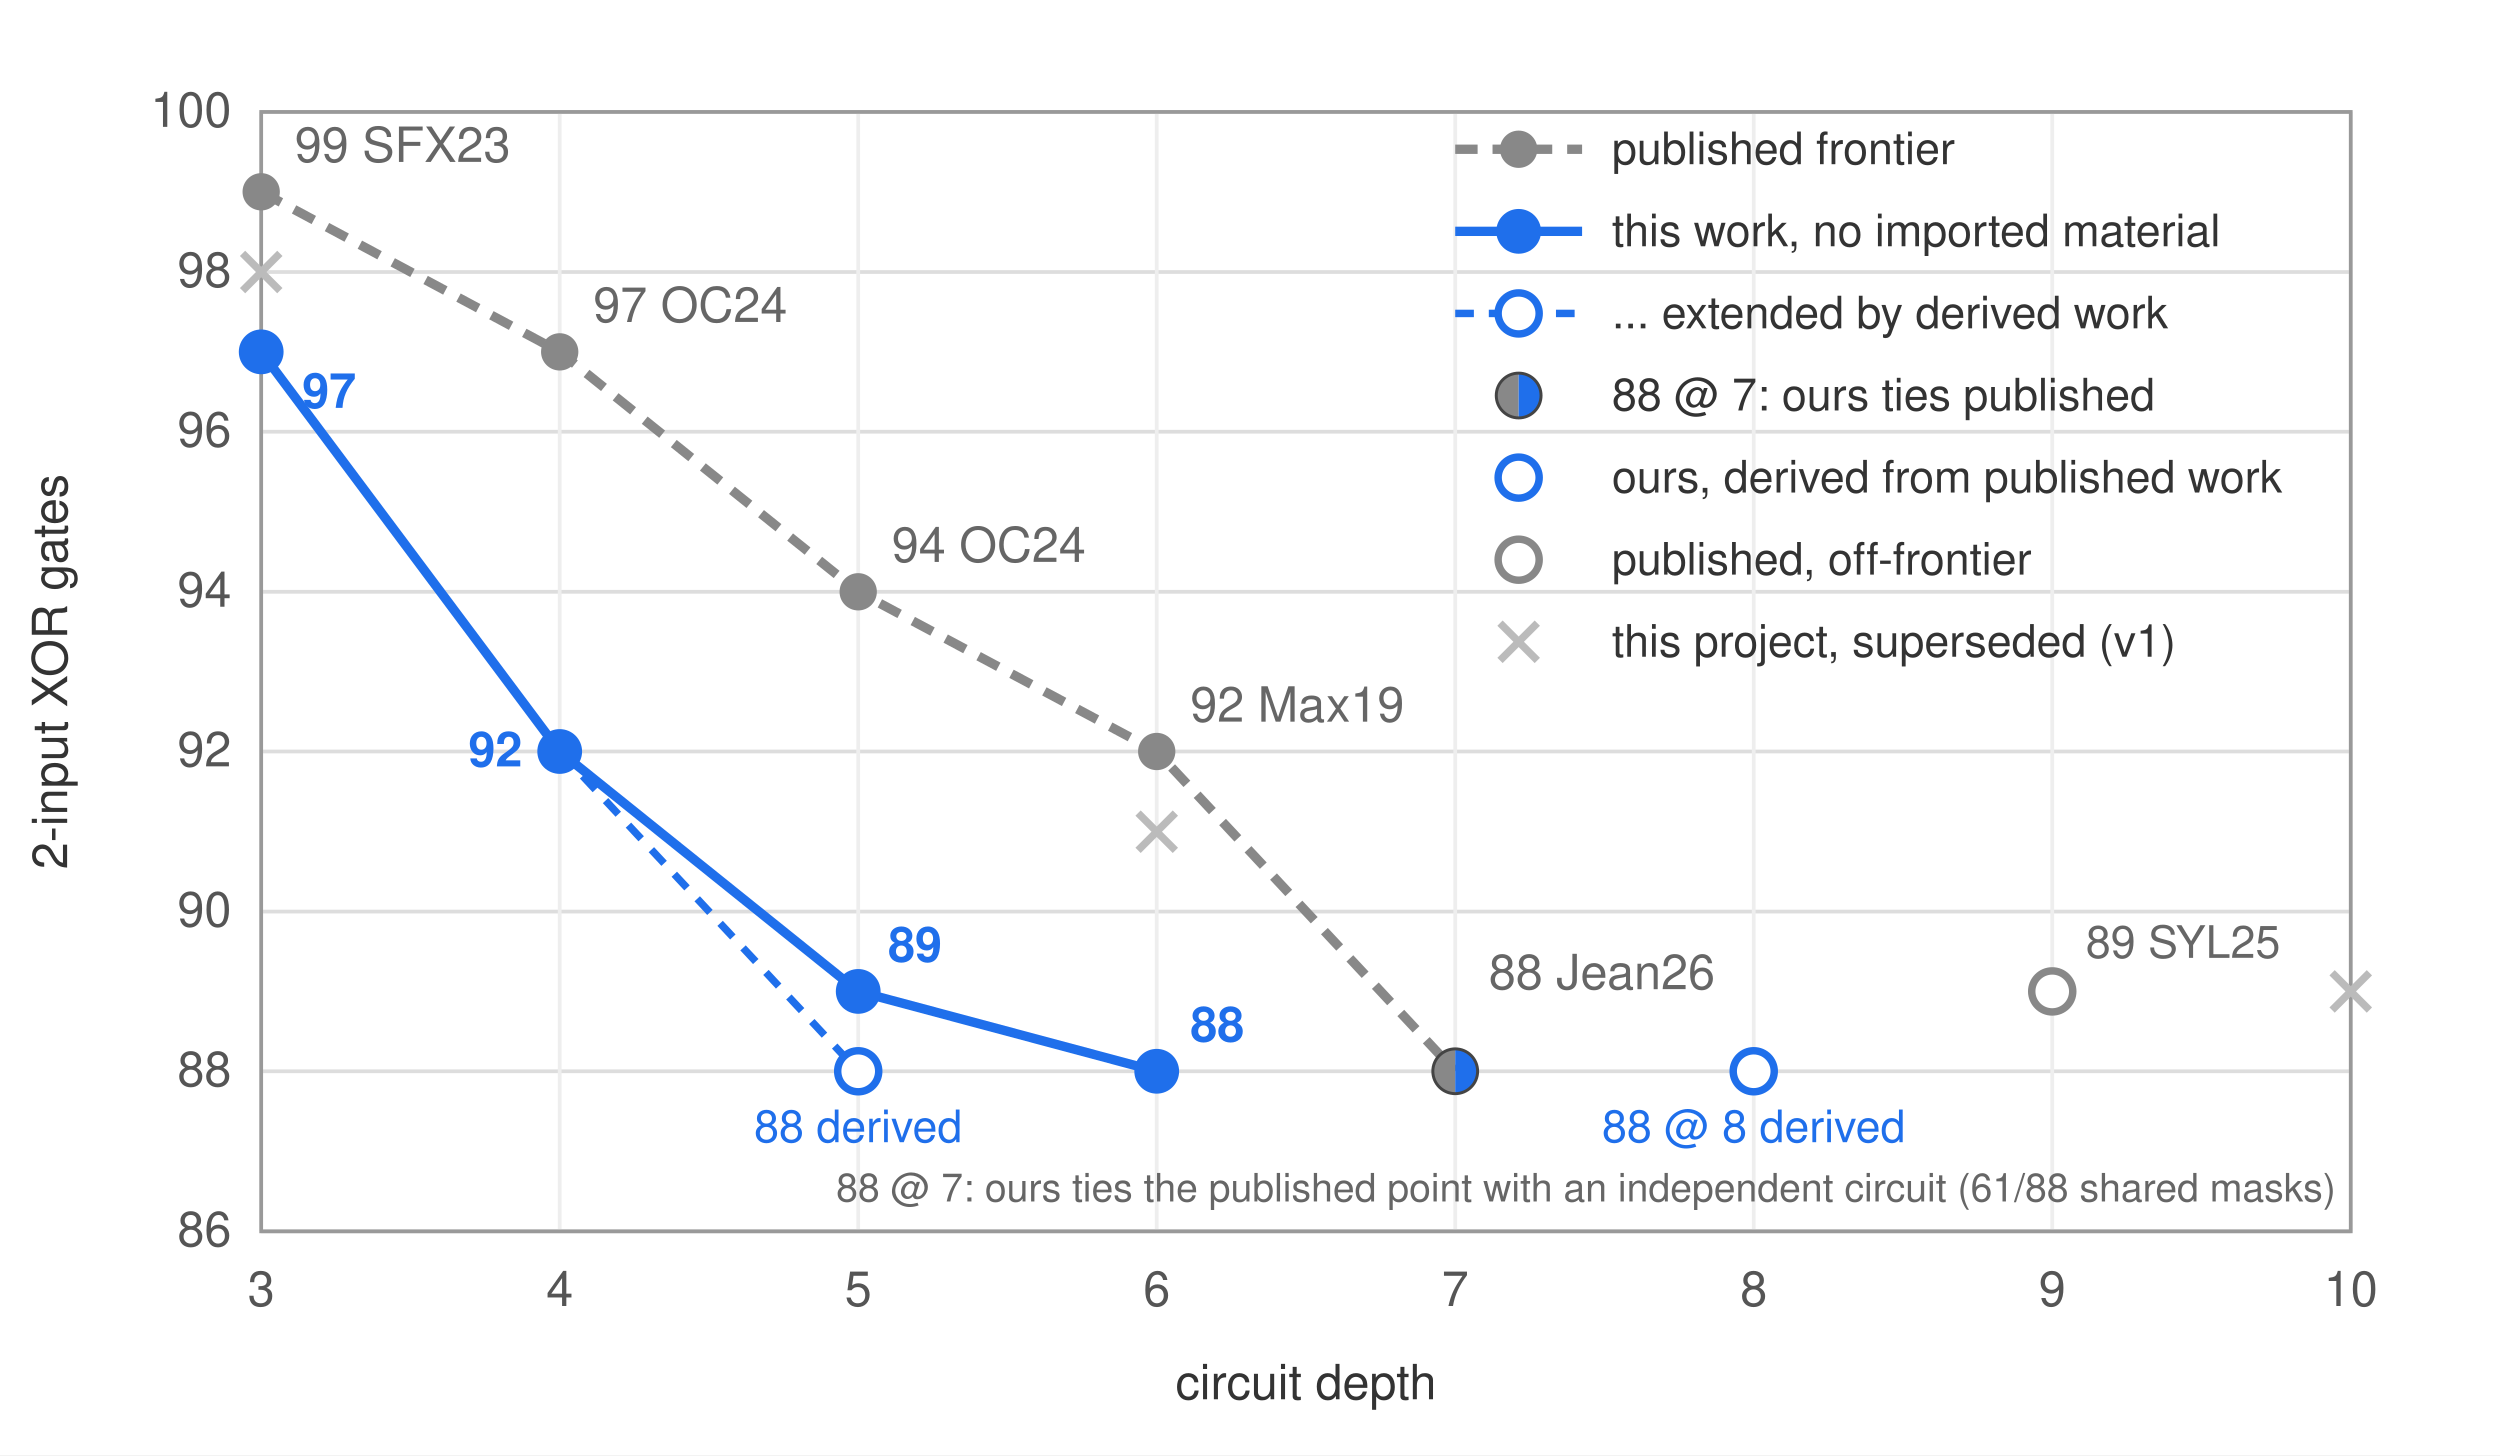
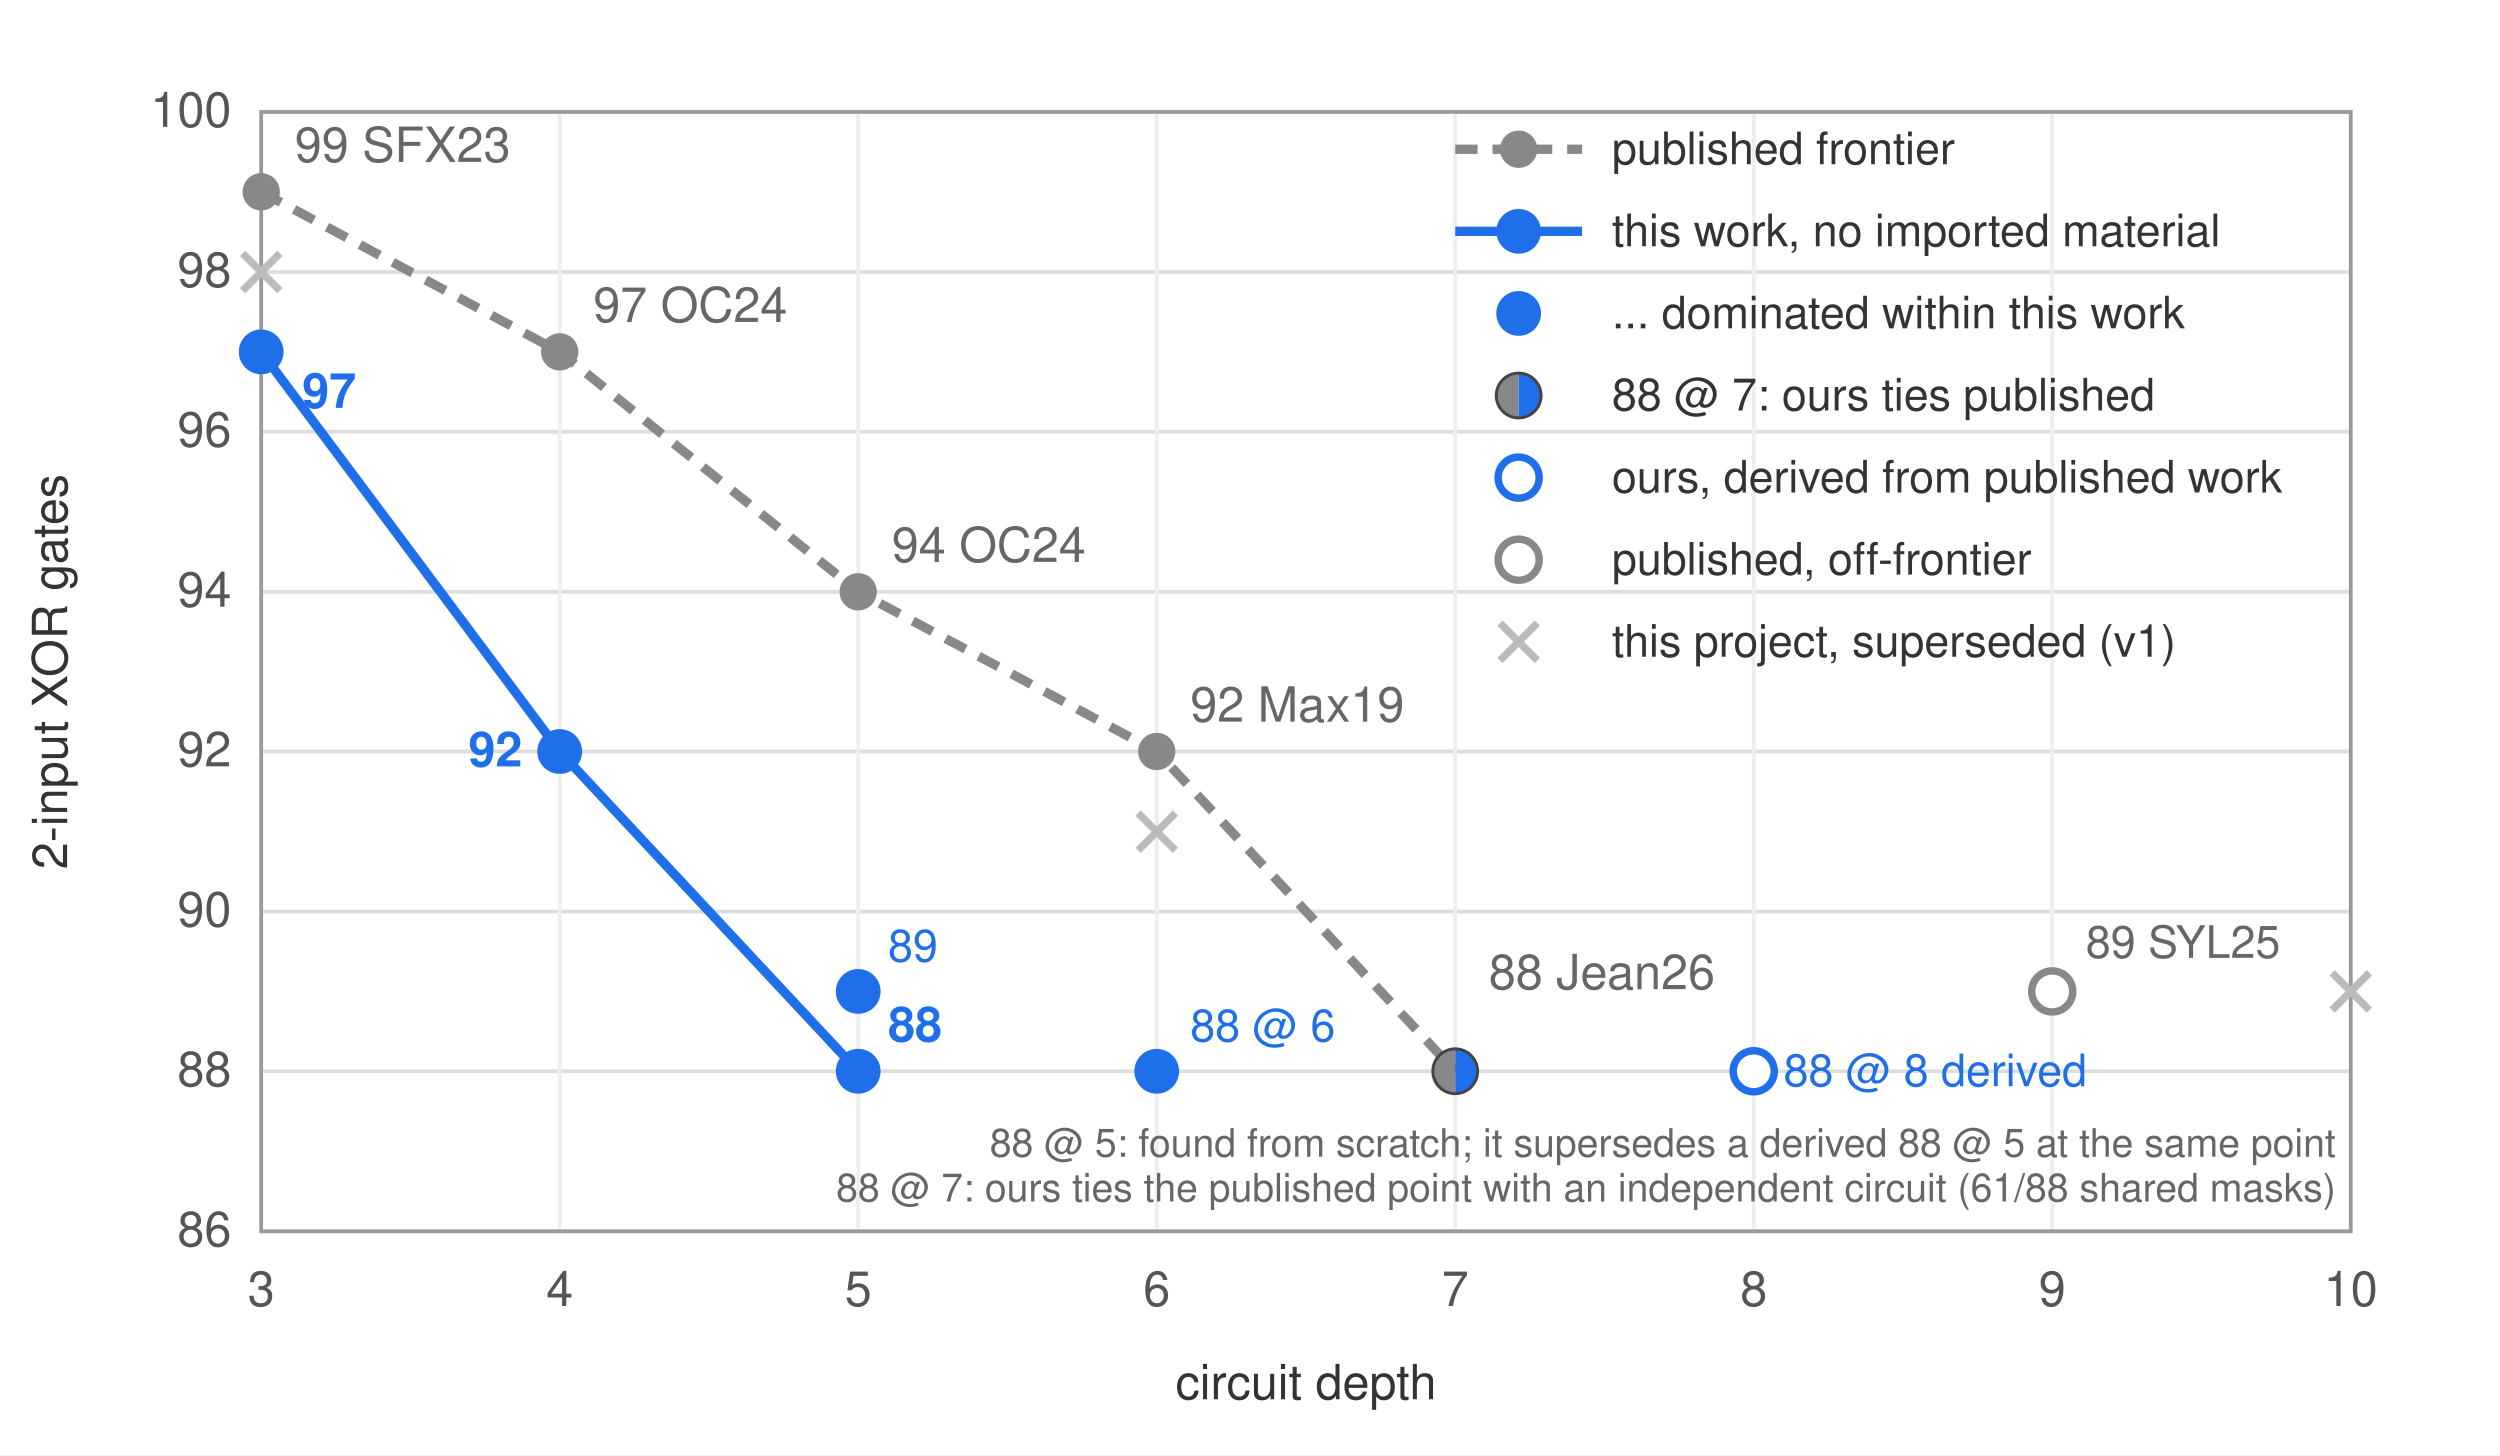
<svg xmlns="http://www.w3.org/2000/svg" viewBox="0 0 670 390" font-family="Helvetica,Arial,sans-serif" font-size="13" role="img" aria-labelledby="ftitle fdesc">
  <rect x="0" y="0" width="670" height="390" fill="white" />
  <line x1="70" y1="330.0" x2="630" y2="330.0" stroke="#dddddd" stroke-width="1" />
  <text x="62" y="334.0" text-anchor="end" fill="#555555">86</text>
  <line x1="70" y1="287.1" x2="630" y2="287.1" stroke="#dddddd" stroke-width="1" />
  <text x="62" y="291.1" text-anchor="end" fill="#555555">88</text>
  <line x1="70" y1="244.3" x2="630" y2="244.3" stroke="#dddddd" stroke-width="1" />
  <text x="62" y="248.3" text-anchor="end" fill="#555555">90</text>
  <line x1="70" y1="201.4" x2="630" y2="201.4" stroke="#dddddd" stroke-width="1" />
  <text x="62" y="205.4" text-anchor="end" fill="#555555">92</text>
  <line x1="70" y1="158.6" x2="630" y2="158.6" stroke="#dddddd" stroke-width="1" />
  <text x="62" y="162.6" text-anchor="end" fill="#555555">94</text>
  <line x1="70" y1="115.7" x2="630" y2="115.7" stroke="#dddddd" stroke-width="1" />
  <text x="62" y="119.7" text-anchor="end" fill="#555555">96</text>
  <line x1="70" y1="72.9" x2="630" y2="72.9" stroke="#dddddd" stroke-width="1" />
  <text x="62" y="76.9" text-anchor="end" fill="#555555">98</text>
  <line x1="70" y1="30.0" x2="630" y2="30.0" stroke="#dddddd" stroke-width="1" />
  <text x="62" y="34.0" text-anchor="end" fill="#555555">100</text>
  <line x1="70.0" y1="30" x2="70.0" y2="330" stroke="#eeeeee" stroke-width="1" />
  <text x="70.0" y="350" text-anchor="middle" fill="#555555">3</text>
  <line x1="150.0" y1="30" x2="150.0" y2="330" stroke="#eeeeee" stroke-width="1" />
  <text x="150.0" y="350" text-anchor="middle" fill="#555555">4</text>
  <line x1="230.0" y1="30" x2="230.0" y2="330" stroke="#eeeeee" stroke-width="1" />
  <text x="230.0" y="350" text-anchor="middle" fill="#555555">5</text>
  <line x1="310.0" y1="30" x2="310.0" y2="330" stroke="#eeeeee" stroke-width="1" />
  <text x="310.0" y="350" text-anchor="middle" fill="#555555">6</text>
  <line x1="390.0" y1="30" x2="390.0" y2="330" stroke="#eeeeee" stroke-width="1" />
  <text x="390.0" y="350" text-anchor="middle" fill="#555555">7</text>
  <line x1="470.0" y1="30" x2="470.0" y2="330" stroke="#eeeeee" stroke-width="1" />
  <text x="470.0" y="350" text-anchor="middle" fill="#555555">8</text>
  <line x1="550.0" y1="30" x2="550.0" y2="330" stroke="#eeeeee" stroke-width="1" />
  <text x="550.0" y="350" text-anchor="middle" fill="#555555">9</text>
  <line x1="630.0" y1="30" x2="630.0" y2="330" stroke="#eeeeee" stroke-width="1" />
  <text x="630.0" y="350" text-anchor="middle" fill="#555555">10</text>
  <rect x="70" y="30" width="560" height="300" fill="none" stroke="#999999" />
  <text x="350" y="375" text-anchor="middle" fill="#333333">circuit depth</text>
  <text x="18" y="180" text-anchor="middle" fill="#333333" transform="rotate(-90 18 180)">2-input XOR gates</text>
  <polyline points="70.0,51.4 150.0,94.3 230.0,158.6 310.0,201.4 390.0,287.1" fill="none" stroke="#888888" stroke-width="2.5" stroke-dasharray="6,4" />
  <circle cx="70.0" cy="51.4" r="5" fill="#888888" />
  <text x="79.0" y="43.4" fill="#666666">99 SFX23</text>
  <circle cx="150.0" cy="94.3" r="5" fill="#888888" />
  <text x="159.0" y="86.3" fill="#666666">97 OC24</text>
  <circle cx="230.0" cy="158.6" r="5" fill="#888888" />
  <text x="239.0" y="150.6" fill="#666666">94 OC24</text>
  <circle cx="310.0" cy="201.4" r="5" fill="#888888" />
  <text x="319.0" y="193.4" fill="#666666">92 Max19</text>
  <text x="399.0" y="265.1" fill="#666666">88 Jean26</text>
  <circle cx="550.0" cy="265.7" r="5.5" fill="#ffffff" stroke="#888888" stroke-width="2" />
  <text x="559.0" y="256.7" font-size="12" fill="#666666">89 SYL25</text>
  <path d="M65.0 67.9 L75.0 77.9 M65.0 77.9 L75.0 67.9" stroke="#bbbbbb" stroke-width="2" />
  <path d="M305.0 217.9 L315.0 227.9 M305.0 227.9 L315.0 217.9" stroke="#bbbbbb" stroke-width="2" />
  <path d="M625.0 260.7 L635.0 270.7 M625.0 270.7 L635.0 260.7" stroke="#bbbbbb" stroke-width="2" />
-   <polyline points="70.0,94.3 150.0,201.4 230.0,265.7 310.0,287.1" fill="none" stroke="#1f6feb" stroke-width="2.5" />
-   <polyline points="150.0,201.4 230.0,287.1" fill="none" stroke="#1f6feb" stroke-width="2" stroke-dasharray="5,4" />
+   <polyline points="70.0,94.3 150.0,201.4 230.0,287.1" fill="none" stroke="#1f6feb" stroke-width="2.5" />
  <circle cx="70.0" cy="94.3" r="6" fill="#1f6feb" />
  <text x="81.0" y="109.3" font-weight="bold" fill="#1f6feb">97</text>
  <circle cx="150.0" cy="201.4" r="6" fill="#1f6feb" />
  <text x="140.0" y="205.4" text-anchor="end" font-weight="bold" fill="#1f6feb">92</text>
+   <circle cx="230.0" cy="287.1" r="6" fill="#1f6feb" />
+   <text x="238.0" y="279.1" font-weight="bold" fill="#1f6feb">88</text>
  <circle cx="230.0" cy="265.7" r="6" fill="#1f6feb" />
-   <text x="238.0" y="257.7" font-weight="bold" fill="#1f6feb">89</text>
+   <text x="238.0" y="257.7" font-size="12" fill="#1f6feb">89</text>
  <circle cx="310.0" cy="287.1" r="6" fill="#1f6feb" />
-   <text x="319.0" y="279.1" font-weight="bold" fill="#1f6feb">88</text>
+   <text x="319.0" y="279.1" font-size="12" fill="#1f6feb">88 @ 6</text>
  <path d="M390.0 281.1 A6 6 0 0 0 390.0 293.1 Z" fill="#888888" />
  <path d="M390.0 281.1 A6 6 0 0 1 390.0 293.1 Z" fill="#1f6feb" />
  <circle cx="390.0" cy="287.1" r="6" fill="none" stroke="#444444" stroke-width="0.8" />
+   <text x="626" y="310" text-anchor="end" font-size="10.5" fill="#666666">88 @ 5: found from scratch; it supersedes a derived 88 @ 5 at the same point</text>
  <text x="626" y="322" text-anchor="end" font-size="10.5" fill="#666666">88 @ 7: ours ties the published point with an independent circuit (61/88 shared masks)</text>
-   <circle cx="230.0" cy="287.1" r="5.5" fill="#ffffff" stroke="#1f6feb" stroke-width="2" />
-   <text x="230.0" y="306.1" text-anchor="middle" font-size="12" fill="#1f6feb">88 derived</text>
  <circle cx="470.0" cy="287.1" r="5.5" fill="#ffffff" stroke="#1f6feb" stroke-width="2" />
-   <text x="470.0" y="306.1" text-anchor="middle" font-size="12" fill="#1f6feb">88 @ 8 derived</text>
+   <text x="478.0" y="291.1" font-size="12" fill="#1f6feb">88 @ 8 derived</text>
  <line x1="390" y1="40" x2="424" y2="40" stroke="#888888" stroke-width="2.5" stroke-dasharray="6,4" />
  <circle cx="407.0" cy="40.0" r="5" fill="#888888" />
  <text x="432" y="44" font-size="12" fill="#333333">published frontier</text>
  <line x1="390" y1="62" x2="424" y2="62" stroke="#1f6feb" stroke-width="2.5" />
  <circle cx="407.0" cy="62.0" r="6" fill="#1f6feb" />
  <text x="432" y="66" font-size="12" fill="#333333">this work, no imported material</text>
-   <line x1="390" y1="84" x2="424" y2="84" stroke="#1f6feb" stroke-width="2" stroke-dasharray="5,4" />
-   <circle cx="407" cy="84" r="5.5" fill="#ffffff" stroke="#1f6feb" stroke-width="2" />
-   <text x="432" y="88" font-size="12" fill="#333333">... extended by derived work</text>
+   <circle cx="407.0" cy="84.0" r="6" fill="#1f6feb" />
+   <text x="432" y="88" font-size="12" fill="#333333">... dominated within this work</text>
  <path d="M407.0 100.0 A6 6 0 0 0 407.0 112.0 Z" fill="#888888" />
  <path d="M407.0 100.0 A6 6 0 0 1 407.0 112.0 Z" fill="#1f6feb" />
  <circle cx="407.0" cy="106.0" r="6" fill="none" stroke="#444444" stroke-width="0.8" />
  <text x="432" y="110" font-size="12" fill="#333333">88 @ 7: ours ties published</text>
  <circle cx="407" cy="128" r="5.5" fill="#ffffff" stroke="#1f6feb" stroke-width="2" />
  <text x="432" y="132" font-size="12" fill="#333333">ours, derived from published work</text>
  <circle cx="407" cy="150" r="5.5" fill="#ffffff" stroke="#888888" stroke-width="2" />
  <text x="432" y="154" font-size="12" fill="#333333">published, off-frontier</text>
  <path d="M402.0 167.0 L412.0 177.0 M402.0 177.0 L412.0 167.0" stroke="#bbbbbb" stroke-width="2" />
  <text x="432" y="176" font-size="12" fill="#333333">this project, superseded (v1)</text>
</svg>
